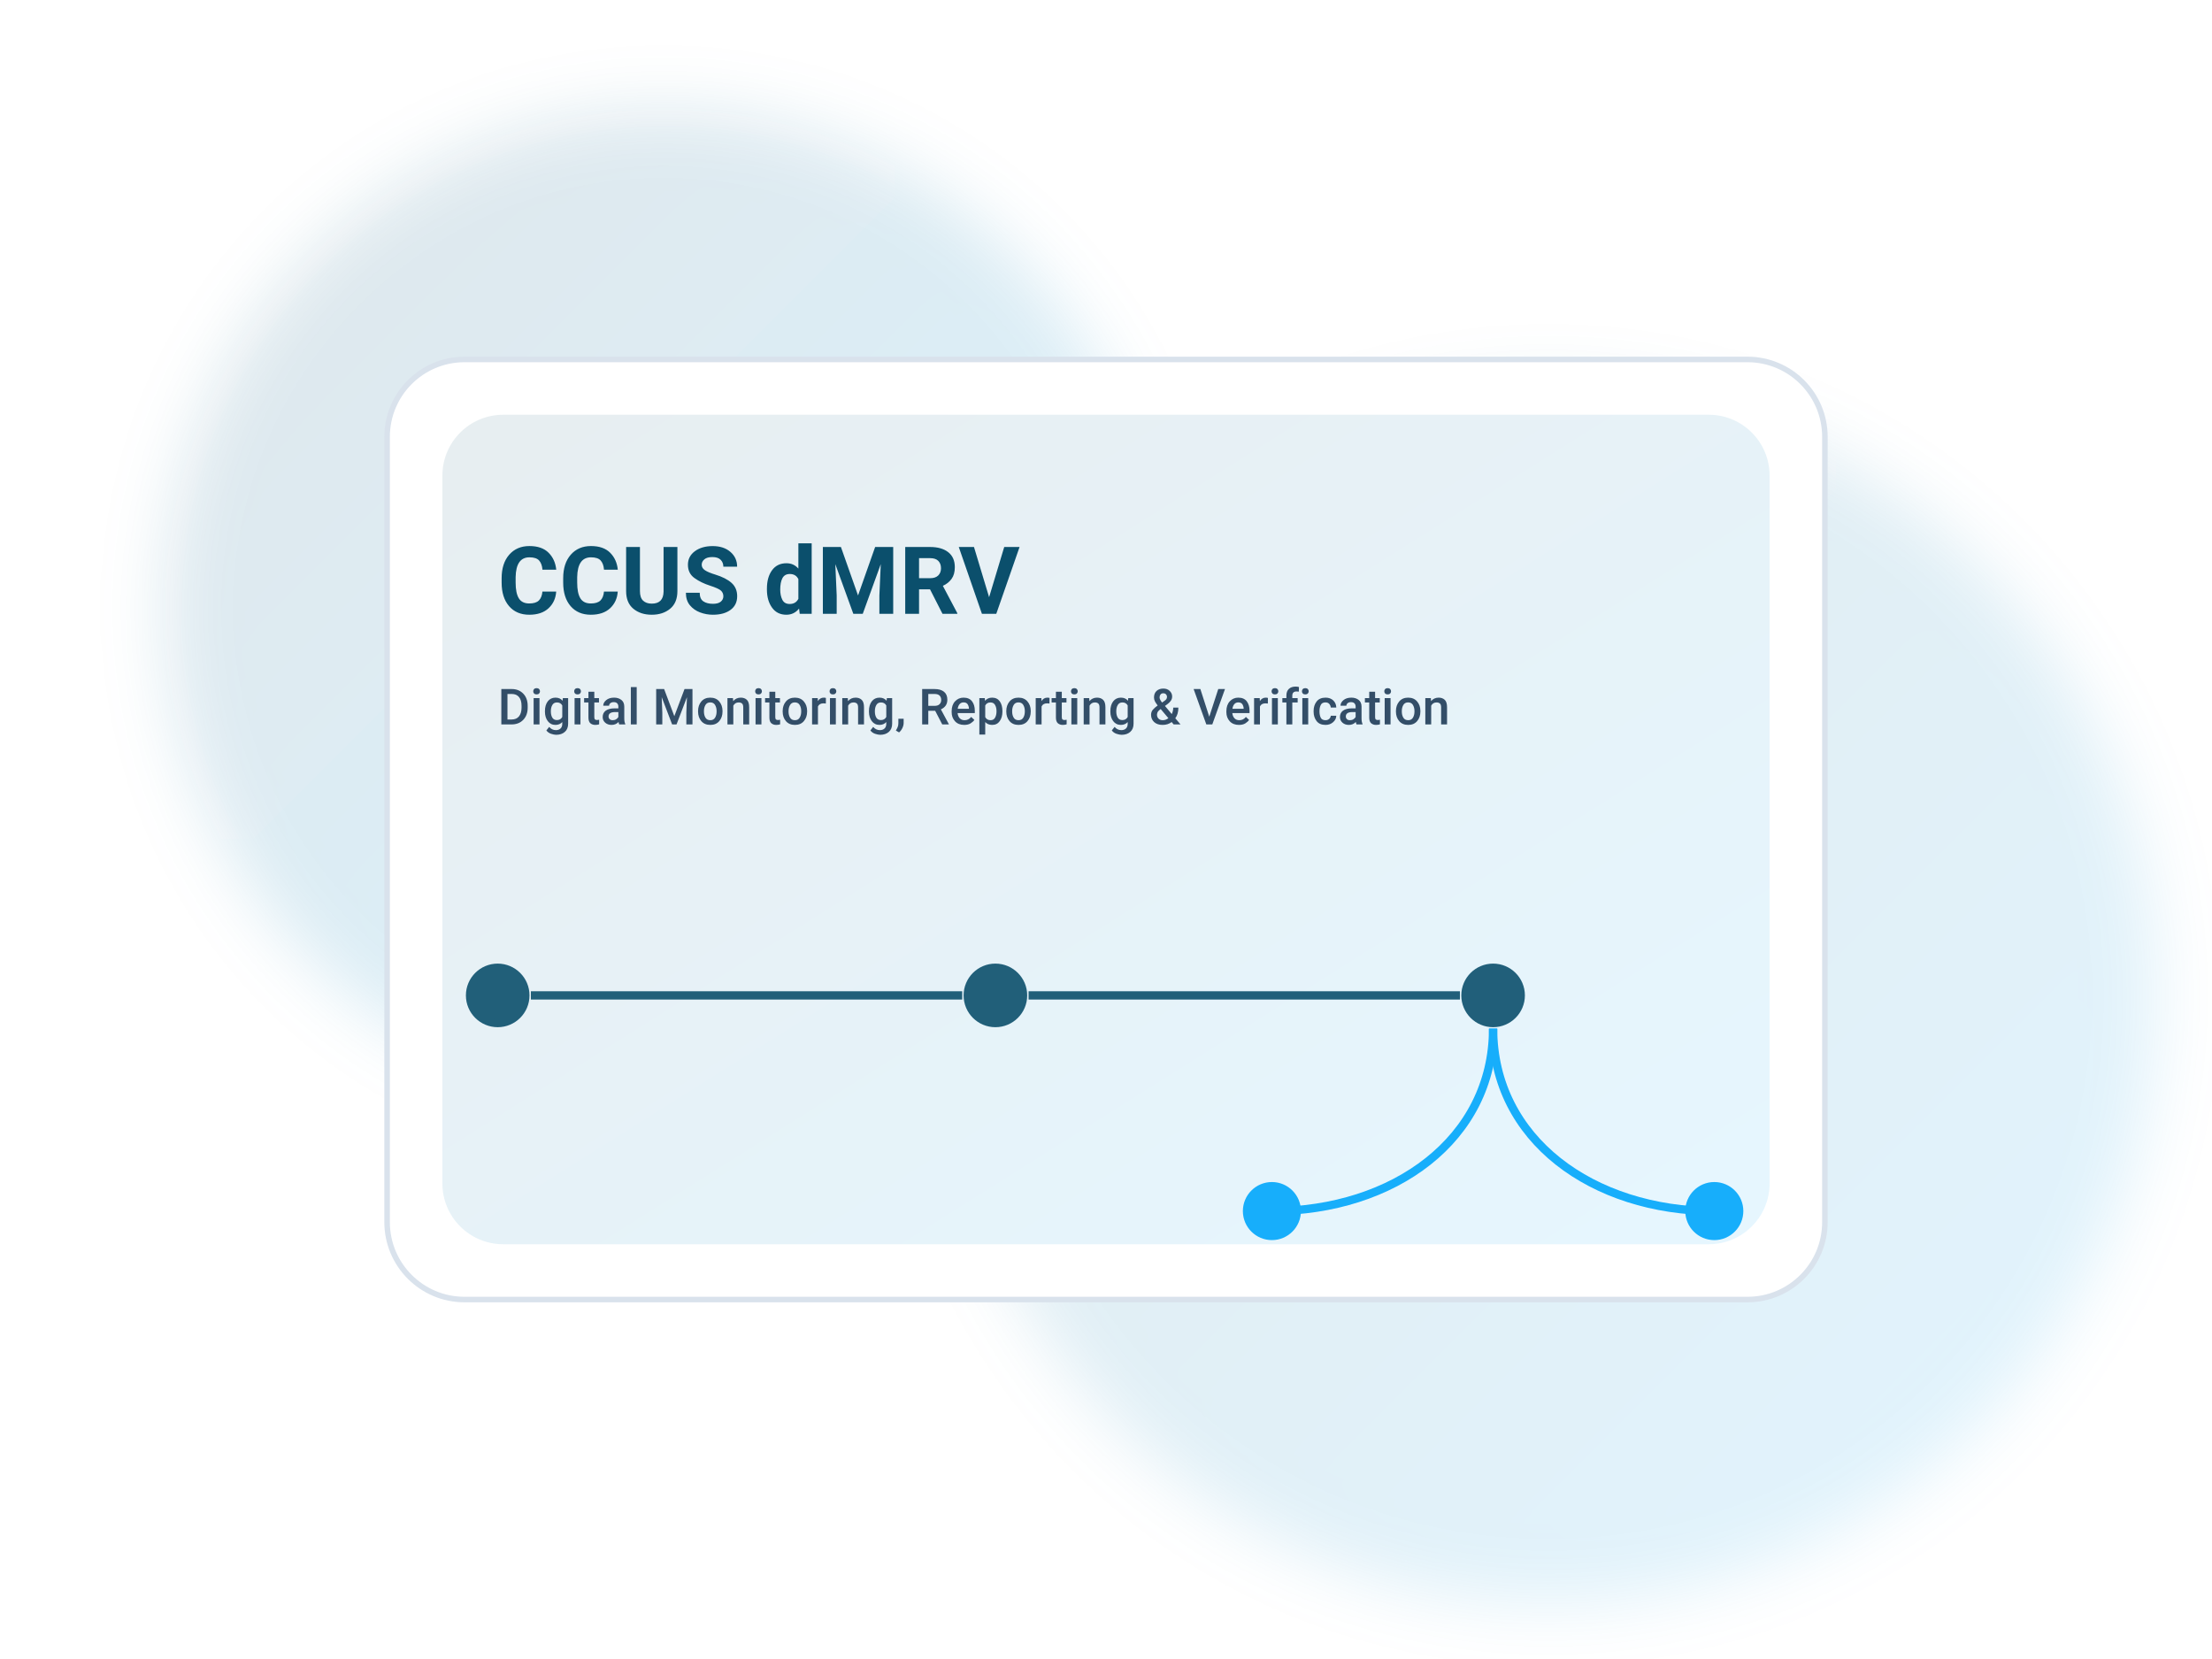
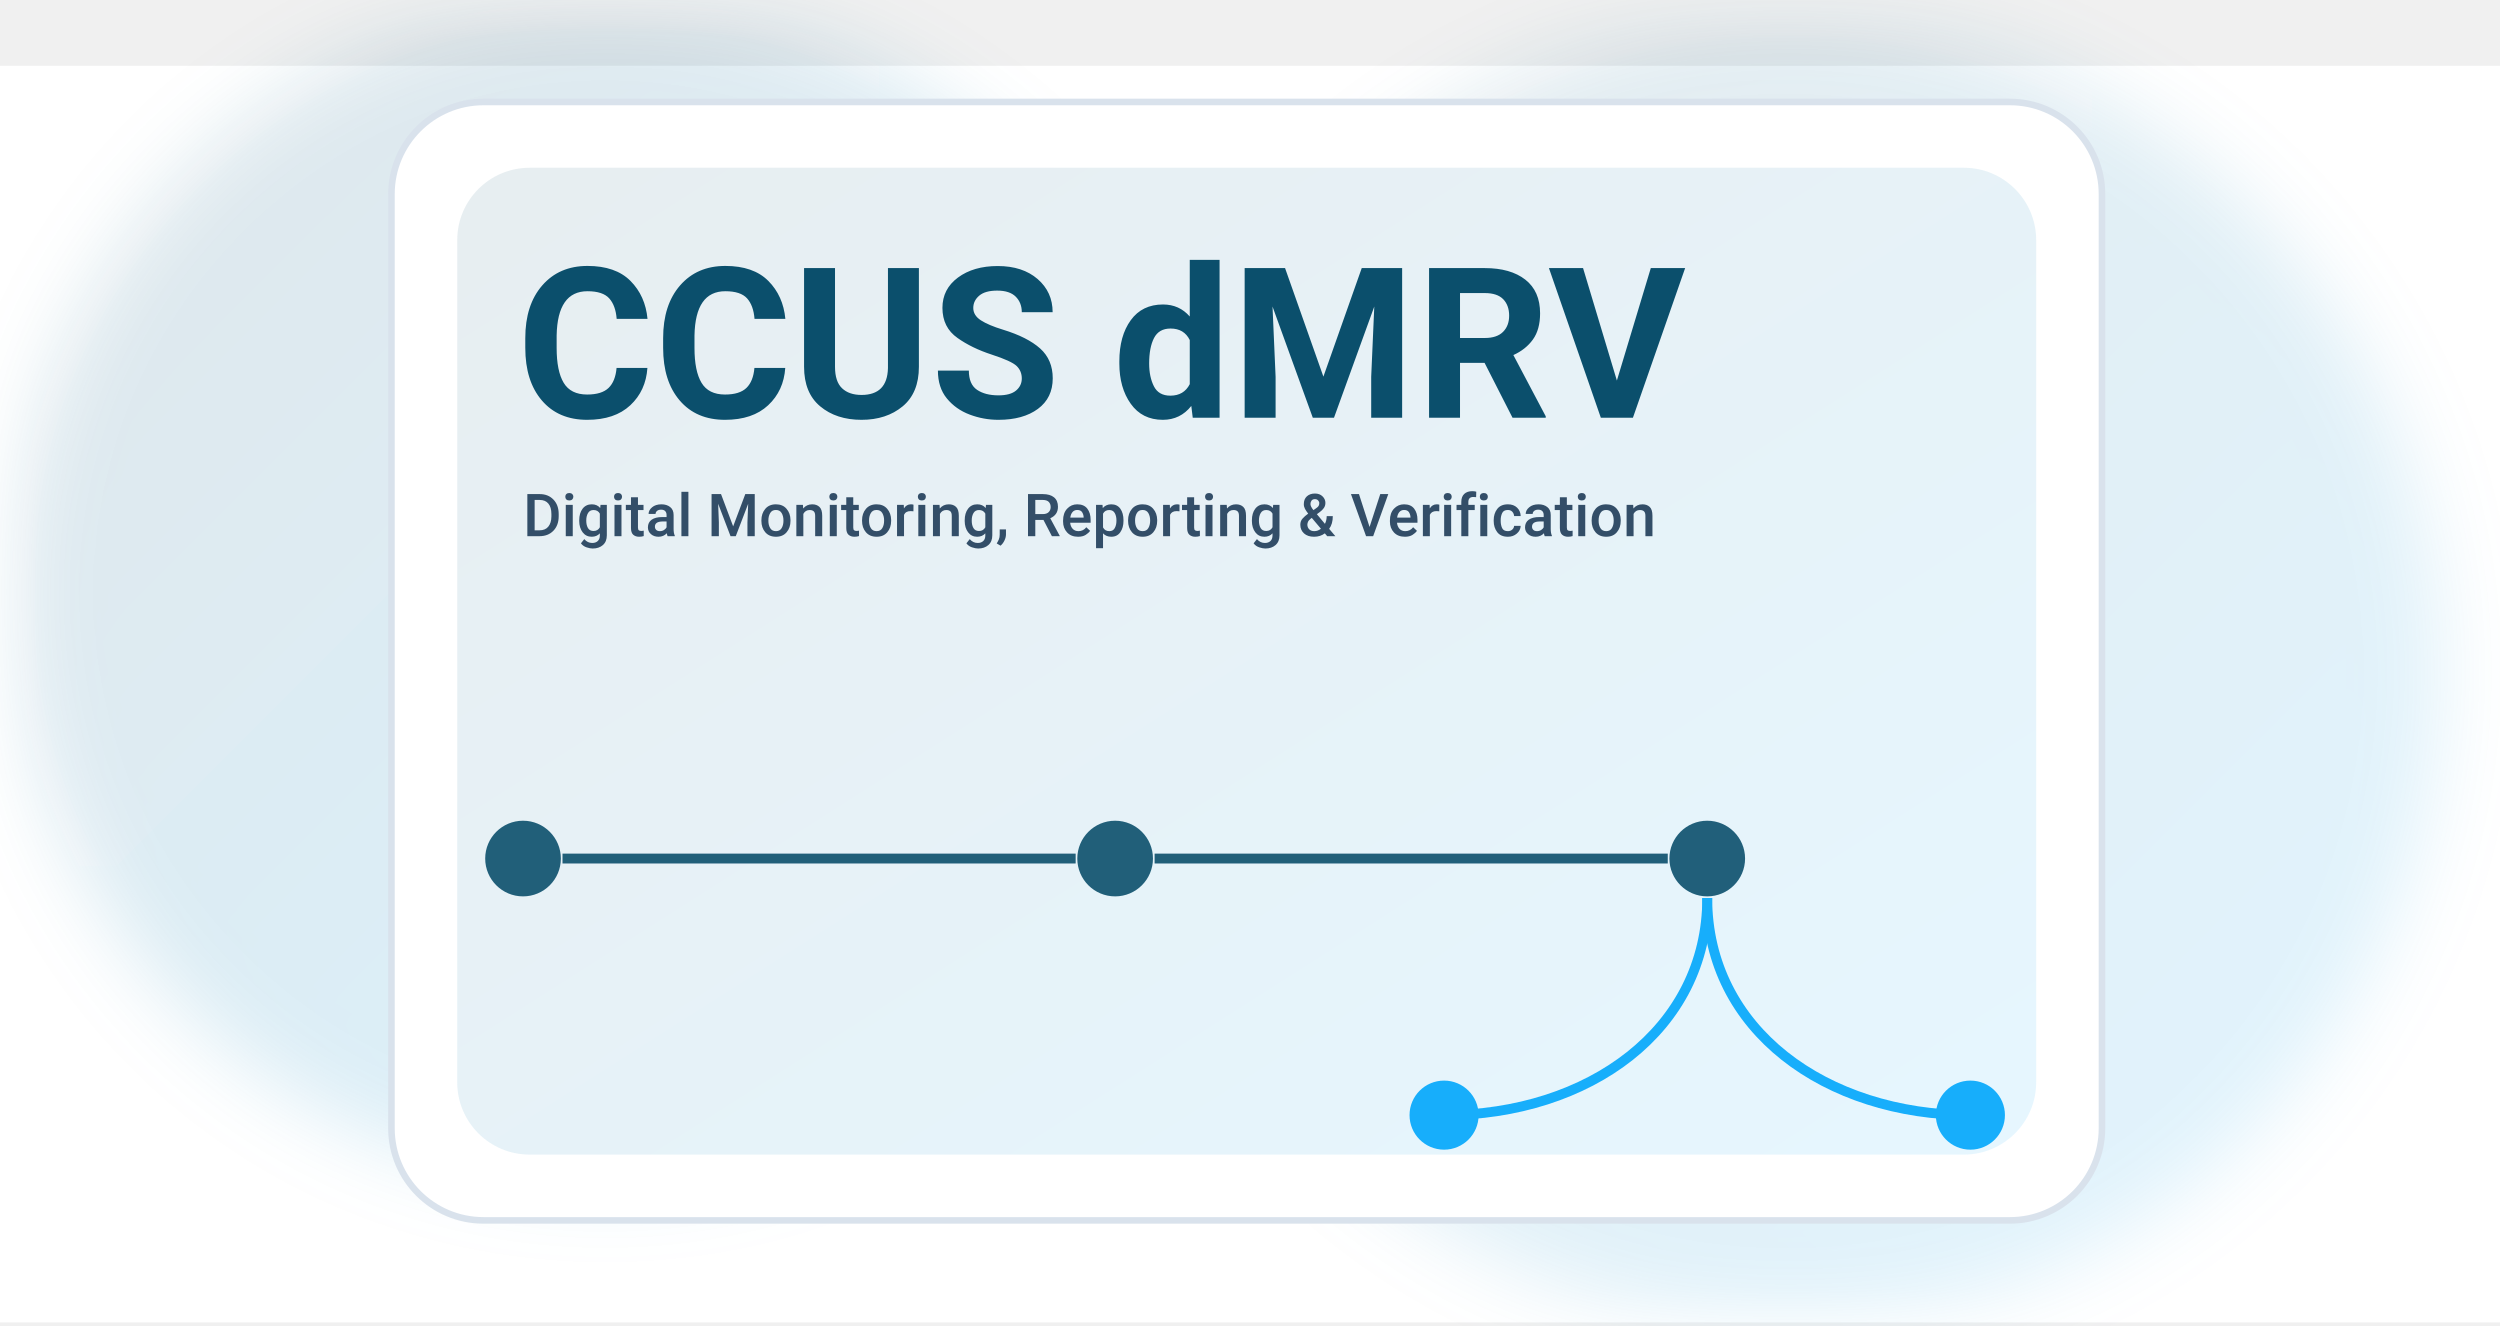
- <svg xmlns="http://www.w3.org/2000/svg" width="800" height="600" viewBox="0 0 800 600" role="img" aria-label="CCUS dMRV">
+ <svg xmlns="http://www.w3.org/2000/svg" width="760" height="403" aria-label="CCUS dMRV" role="img">
  <defs>
-     <linearGradient id="g" x1="0" y1="0" x2="1" y2="1">
-       <stop offset="0" stop-color="#0b4f6c" />
-       <stop offset="1" stop-color="#00a6fb" />
-     </linearGradient>
-     <filter id="soft" x="-20%" y="-20%" width="140%" height="140%">
+     <filter height="140%" width="140%" y="-20%" x="-20%" id="soft">
      <feGaussianBlur stdDeviation="12" />
    </filter>
+     <linearGradient y2="1" x2="1" y1="0" x1="0" id="g">
+       <stop stop-color="#0b4f6c" offset="0" />
+       <stop stop-color="#00a6fb" offset="1" />
+     </linearGradient>
  </defs>
-   <rect width="800" height="600" fill="#ffffff" />
-   <circle cx="240" cy="220" r="180" fill="url(#g)" opacity="0.14" filter="url(#soft)" />
-   <circle cx="560" cy="360" r="220" fill="url(#g)" opacity="0.12" filter="url(#soft)" />
-   <g transform="translate(140 130)">
-     <rect x="0" y="0" width="520" height="340" rx="28" fill="#ffffff" stroke="#d9e2ec" stroke-width="2" />
-     <rect x="20" y="20" width="480" height="300" rx="22" fill="url(#g)" opacity="0.10" />
-     <text x="40" y="92" font-family="ui-sans-serif, system-ui, -apple-system, Segoe UI, Roboto, Arial" font-size="34" font-weight="700" fill="#0b4f6c">
-       CCUS dMRV
-     </text>
-     <text x="40" y="132" font-family="ui-sans-serif, system-ui, -apple-system, Segoe UI, Roboto, Arial" font-size="18" font-weight="500" fill="#334e68">
-       Digital Monitoring, Reporting &amp; Verification
-     </text>
-     <g transform="translate(40 190)" fill="none" stroke="#0b4f6c" stroke-width="3" opacity="0.9">
-       <circle cx="0" cy="40" r="10" fill="#0b4f6c" />
-       <circle cx="180" cy="40" r="10" fill="#0b4f6c" />
-       <circle cx="360" cy="40" r="10" fill="#0b4f6c" />
-       <line x1="12" y1="40" x2="168" y2="40" />
-       <line x1="192" y1="40" x2="348" y2="40" />
-       <path d="M360 52 C360 92 324 118 280 118" stroke="#00a6fb" />
-       <path d="M360 52 C360 92 396 118 440 118" stroke="#00a6fb" />
-       <circle cx="280" cy="118" r="9" fill="#00a6fb" stroke="#00a6fb" />
-       <circle cx="440" cy="118" r="9" fill="#00a6fb" stroke="#00a6fb" />
+   <g>
+     <rect stroke="null" x="0" y="20" id="svg_1" fill="#ffffff" height="382" width="760" />
+     <circle id="svg_2" filter="url(#soft)" opacity="0.14" fill="url(#g)" r="180" cy="180" cx="184" />
+     <circle stroke="null" id="svg_3" filter="url(#soft)" opacity="0.12" fill="url(#g)" r="199" cy="204" cx="543" />
+     <g id="svg_4">
+       <rect id="svg_5" stroke-width="2" stroke="#d9e2ec" fill="#ffffff" rx="28" height="340" width="520" y="31" x="119" />
+       <rect id="svg_6" opacity="0.1" fill="url(#g)" rx="22" height="300" width="480" y="51" x="139" />
+       <text id="svg_7" fill="#0b4f6c" font-weight="700" font-size="64" font-family="ui-sans-serif, system-ui, -apple-system, Segoe UI, Roboto, Arial" y="127" x="157">CCUS dMRV</text>
+       <text id="svg_8" fill="#334e68" font-weight="500" font-size="18" font-family="ui-sans-serif, system-ui, -apple-system, Segoe UI, Roboto, Arial" y="163" x="159">Digital Monitoring, Reporting &amp; Verification</text>
+       <g id="svg_9" opacity="0.9" stroke-width="3" stroke="#0b4f6c" fill="none">
+         <circle id="svg_10" fill="#0b4f6c" r="10" cy="261" cx="159" />
+         <circle id="svg_11" fill="#0b4f6c" r="10" cy="261" cx="339" />
+         <circle id="svg_12" fill="#0b4f6c" r="10" cy="261" cx="519" />
+         <line id="svg_13" y2="261" x2="327" y1="261" x1="171" />
+         <line id="svg_14" y2="261" x2="507" y1="261" x1="351" />
+         <path id="svg_15" stroke="#00a6fb" d="m519,273c0,40 -36,66 -80,66" />
+         <path id="svg_16" stroke="#00a6fb" d="m519,273c0,40 36,66 80,66" />
+         <circle id="svg_17" stroke="#00a6fb" fill="#00a6fb" r="9" cy="339" cx="439" />
+         <circle id="svg_18" stroke="#00a6fb" fill="#00a6fb" r="9" cy="339" cx="599" />
+       </g>
    </g>
  </g>
</svg>
